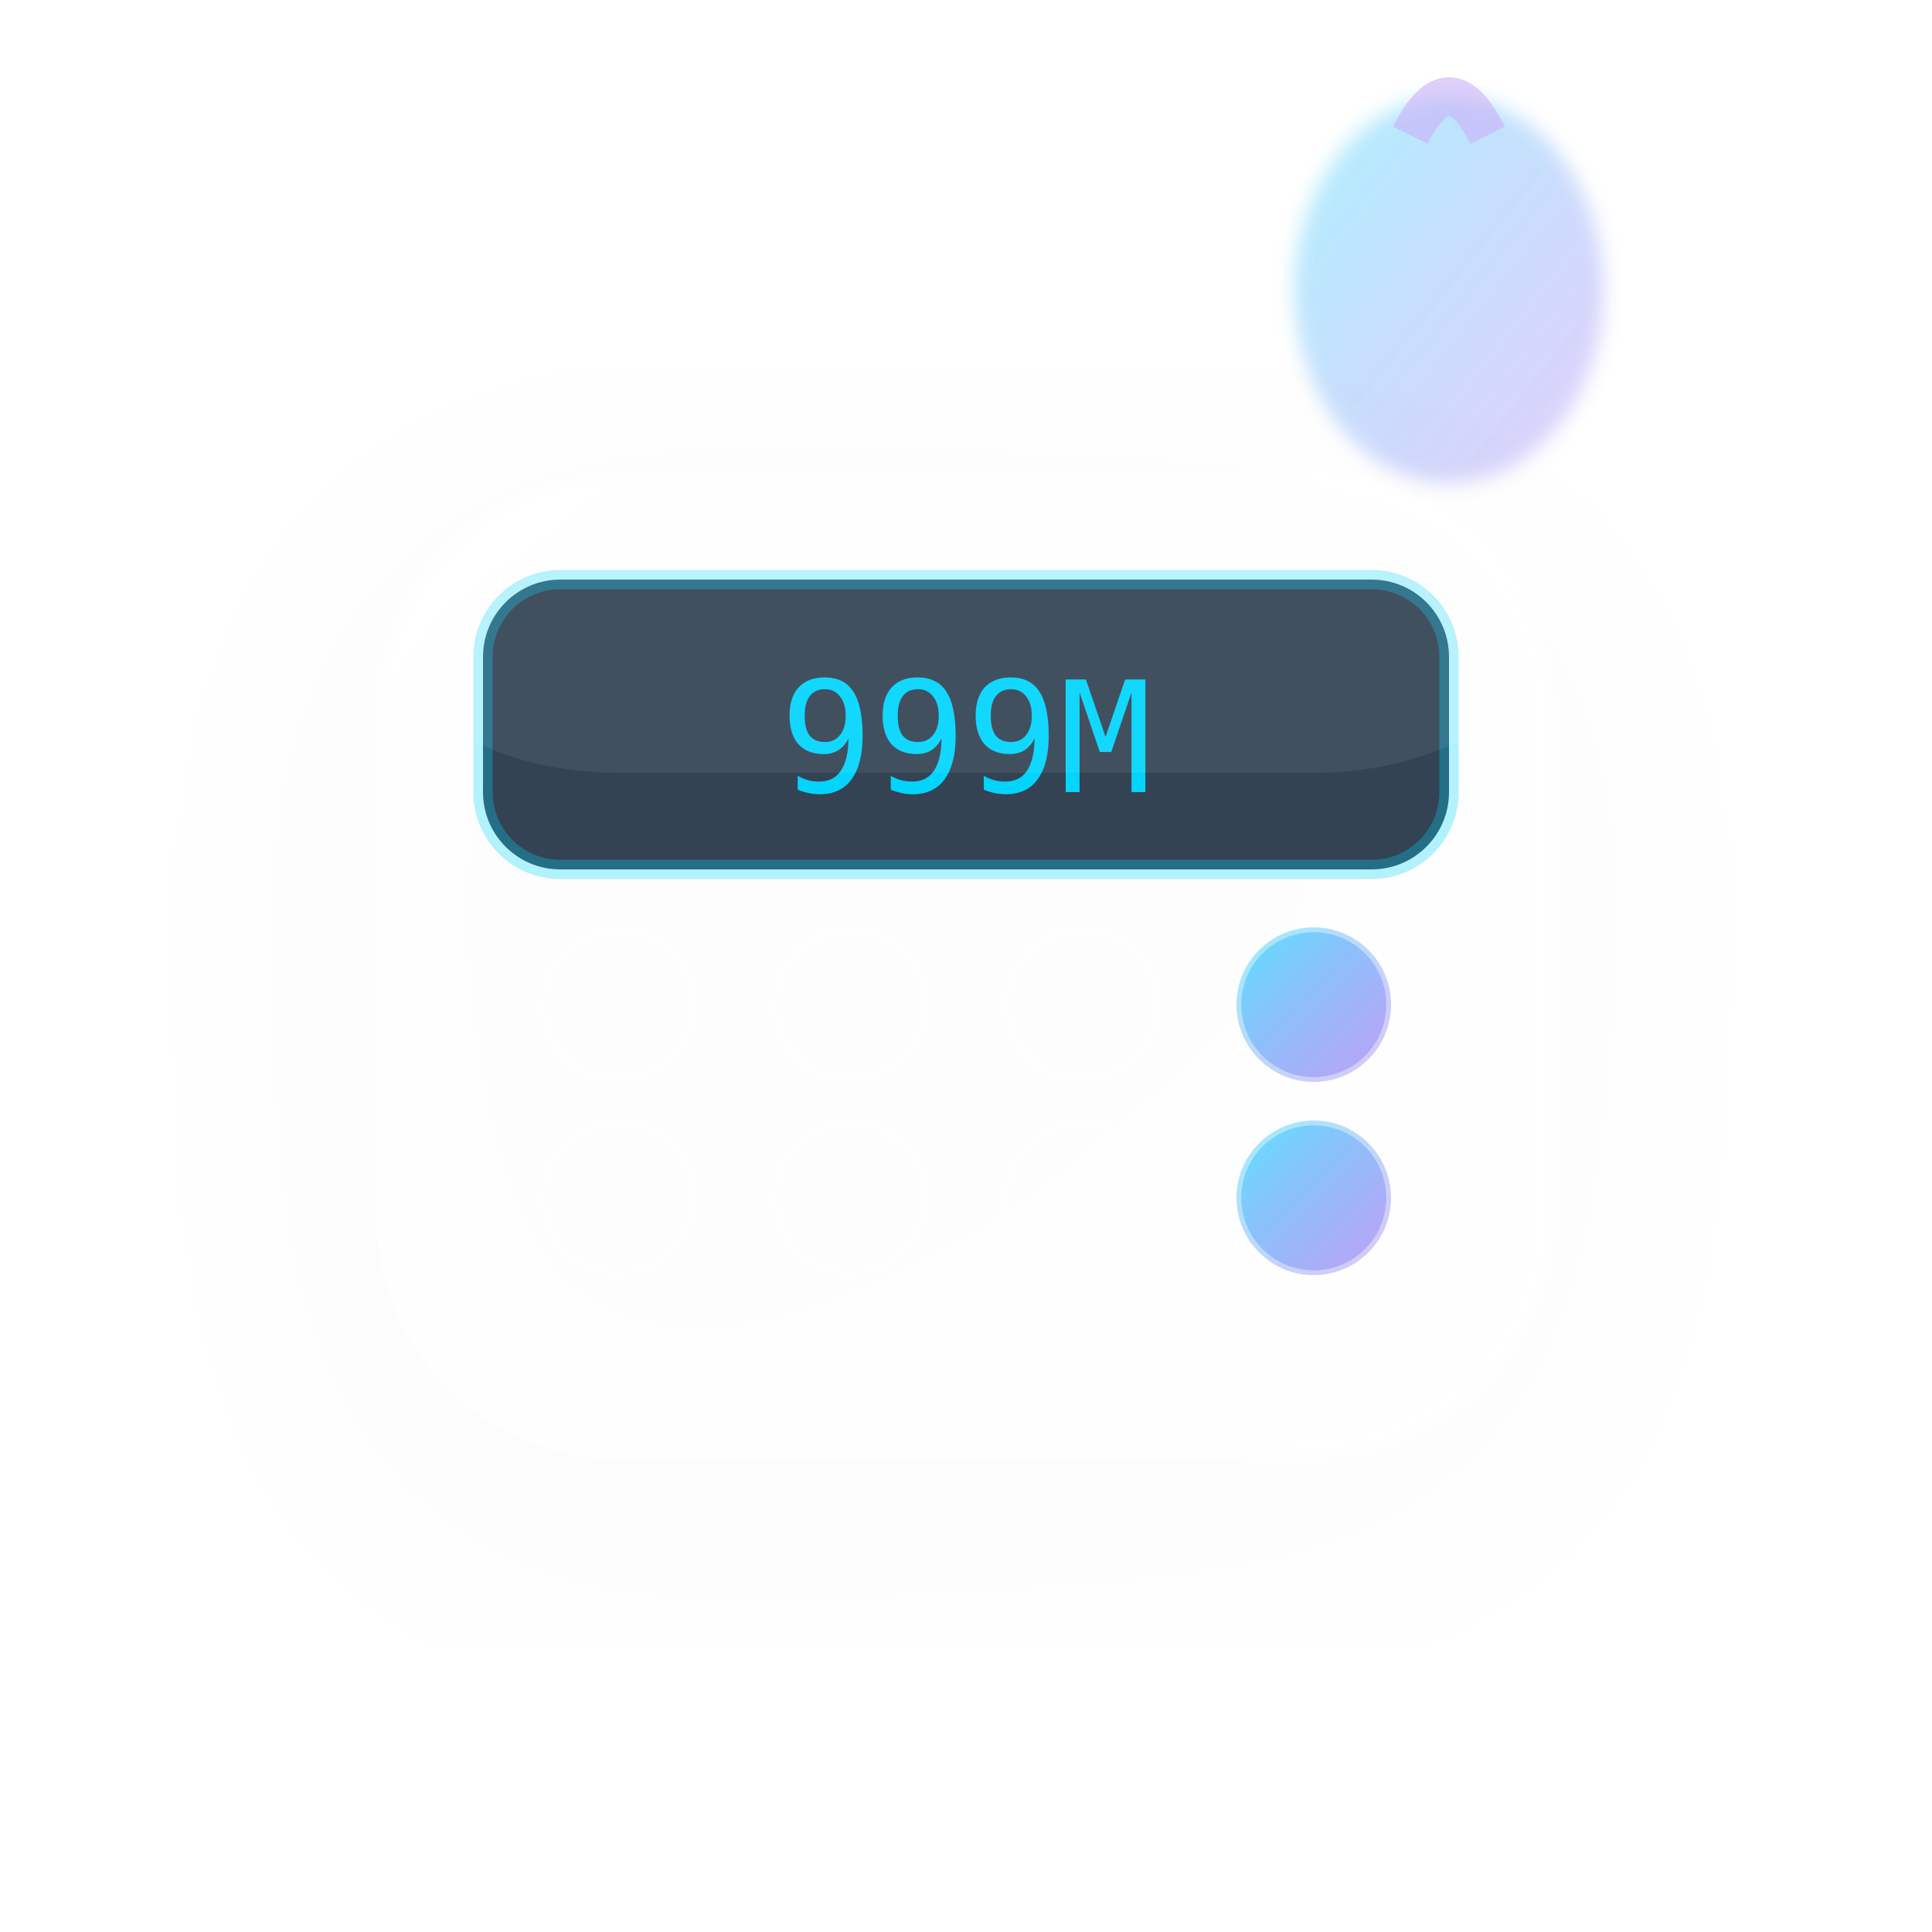
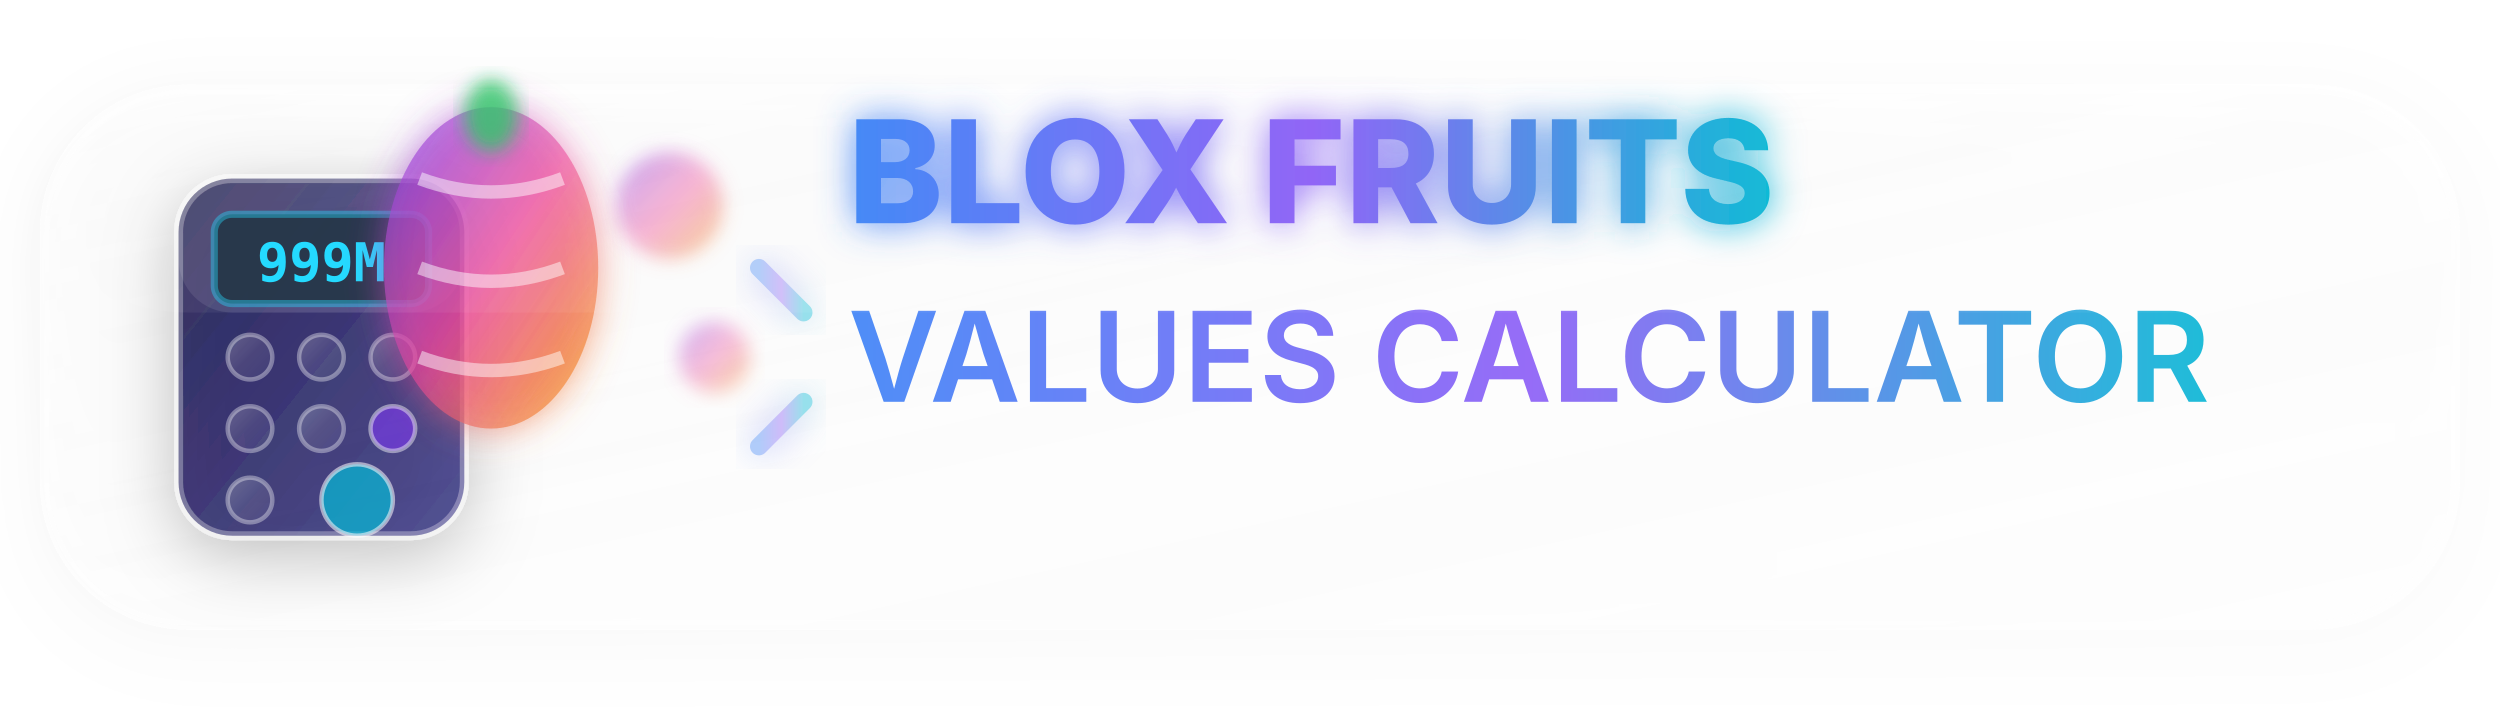
- <svg xmlns="http://www.w3.org/2000/svg" width="100" height="100" viewBox="0 0 100 100">
+ <svg xmlns="http://www.w3.org/2000/svg" width="280" height="80" viewBox="0 0 280 80">
  <defs>
    <linearGradient id="glassGradient" x1="0%" y1="0%" x2="100%" y2="100%">
-       <stop offset="0%" style="stop-color:#ffffff;stop-opacity:0.3" />
-       <stop offset="100%" style="stop-color:#ffffff;stop-opacity:0.1" />
+       <stop offset="0%" style="stop-color:#ffffff;stop-opacity:0.25" />
+       <stop offset="50%" style="stop-color:#ffffff;stop-opacity:0.1" />
+       <stop offset="100%" style="stop-color:#ffffff;stop-opacity:0.05" />
    </linearGradient>
-     <linearGradient id="accentGradient" x1="0%" y1="0%" x2="100%" y2="100%">
-       <stop offset="0%" style="stop-color:#00d4ff;stop-opacity:0.8" />
-       <stop offset="100%" style="stop-color:#7c3aed;stop-opacity:0.6" />
+     <linearGradient id="calculatorGradient" x1="0%" y1="0%" x2="100%" y2="100%">
+       <stop offset="0%" style="stop-color:#1e1b4b;stop-opacity:0.9" />
+       <stop offset="100%" style="stop-color:#312e81;stop-opacity:0.8" />
    </linearGradient>
-     <filter id="blur">
-       <feGaussianBlur in="SourceGraphic" stdDeviation="0.5" />
+     <linearGradient id="fruitGradient" x1="0%" y1="0%" x2="100%" y2="100%">
+       <stop offset="0%" style="stop-color:#7c3aed;stop-opacity:0.8" />
+       <stop offset="50%" style="stop-color:#ec4899;stop-opacity:0.7" />
+       <stop offset="100%" style="stop-color:#f59e0b;stop-opacity:0.8" />
+     </linearGradient>
+     <linearGradient id="textGradient" x1="0%" y1="0%" x2="100%" y2="0%">
+       <stop offset="0%" style="stop-color:#3b82f6" />
+       <stop offset="50%" style="stop-color:#8b5cf6" />
+       <stop offset="100%" style="stop-color:#06b6d4" />
+     </linearGradient>
+     <filter id="blur" x="-20%" y="-20%" width="140%" height="140%">
+       <feGaussianBlur in="SourceGraphic" stdDeviation="1" />
    </filter>
-     <filter id="dropshadow" x="-20%" y="-20%" width="140%" height="140%">
-       <feDropShadow dx="0" dy="4" stdDeviation="8" flood-color="#000000" flood-opacity="0.1" />
+     <filter id="dropshadow" x="-50%" y="-50%" width="200%" height="200%">
+       <feDropShadow dx="0" dy="2" stdDeviation="4" flood-color="#000000" flood-opacity="0.3" />
+     </filter>
+     <filter id="glow" x="-50%" y="-50%" width="200%" height="200%">
+       <feGaussianBlur result="coloredBlur" stdDeviation="2" />
+       <feMerge>
+         <feMergeNode in="coloredBlur" />
+         <feMergeNode in="SourceGraphic" />
+       </feMerge>
    </filter>
  </defs>
-   <rect x="20" y="25" width="60" height="50" rx="12" ry="12" fill="url(#glassGradient)" stroke="rgba(255,255,255,0.2)" stroke-width="1" filter="url(#dropshadow)" />
-   <rect x="25" y="30" width="50" height="15" rx="4" ry="4" fill="rgba(0,20,40,0.8)" stroke="rgba(0,212,255,0.3)" stroke-width="1" />
-   <text x="50" y="41" text-anchor="middle" font-family="monospace" font-size="8" fill="#00d4ff">999M</text>
-   <g opacity="0.8">
-     <circle cx="32" cy="52" r="4" fill="url(#glassGradient)" stroke="rgba(255,255,255,0.3)" stroke-width="0.5" />
-     <circle cx="44" cy="52" r="4" fill="url(#glassGradient)" stroke="rgba(255,255,255,0.3)" stroke-width="0.5" />
-     <circle cx="56" cy="52" r="4" fill="url(#glassGradient)" stroke="rgba(255,255,255,0.3)" stroke-width="0.5" />
-     <circle cx="68" cy="52" r="4" fill="url(#accentGradient)" stroke="rgba(255,255,255,0.4)" stroke-width="0.5" />
-     <circle cx="32" cy="62" r="4" fill="url(#glassGradient)" stroke="rgba(255,255,255,0.3)" stroke-width="0.5" />
-     <circle cx="44" cy="62" r="4" fill="url(#glassGradient)" stroke="rgba(255,255,255,0.3)" stroke-width="0.5" />
-     <circle cx="56" cy="62" r="4" fill="url(#glassGradient)" stroke="rgba(255,255,255,0.3)" stroke-width="0.5" />
-     <circle cx="68" cy="62" r="4" fill="url(#accentGradient)" stroke="rgba(255,255,255,0.4)" stroke-width="0.5" />
+   <rect x="5" y="10" width="270" height="60" rx="16" ry="16" fill="url(#glassGradient)" stroke="rgba(255,255,255,0.2)" stroke-width="1" filter="url(#dropshadow)" opacity="0.8" />
+   <g transform="translate(20,20)">
+     <rect x="0" y="0" width="32" height="40" rx="6" ry="6" fill="url(#calculatorGradient)" stroke="rgba(255,255,255,0.3)" stroke-width="1" filter="url(#dropshadow)" />
+     <rect x="4" y="4" width="24" height="10" rx="2" ry="2" fill="rgba(0,20,40,0.9)" stroke="rgba(0,212,255,0.4)" stroke-width="0.8" />
+     <text x="16" y="11.5" text-anchor="middle" font-family="monospace" font-size="6" fill="#00d4ff" font-weight="bold">999M</text>
+     <g opacity="0.9">
+       <circle cx="8" cy="20" r="2.5" fill="url(#glassGradient)" stroke="rgba(255,255,255,0.4)" stroke-width="0.5" />
+       <circle cx="16" cy="20" r="2.5" fill="url(#glassGradient)" stroke="rgba(255,255,255,0.4)" stroke-width="0.5" />
+       <circle cx="24" cy="20" r="2.5" fill="url(#glassGradient)" stroke="rgba(255,255,255,0.4)" stroke-width="0.5" />
+       <circle cx="8" cy="28" r="2.5" fill="url(#glassGradient)" stroke="rgba(255,255,255,0.4)" stroke-width="0.5" />
+       <circle cx="16" cy="28" r="2.5" fill="url(#glassGradient)" stroke="rgba(255,255,255,0.4)" stroke-width="0.5" />
+       <circle cx="24" cy="28" r="2.5" fill="#7c3aed" fill-opacity="0.7" stroke="rgba(255,255,255,0.5)" stroke-width="0.5" />
+       <circle cx="8" cy="36" r="2.5" fill="url(#glassGradient)" stroke="rgba(255,255,255,0.4)" stroke-width="0.5" />
+       <circle cx="20" cy="36" r="4" fill="#06b6d4" fill-opacity="0.8" stroke="rgba(255,255,255,0.6)" stroke-width="0.5" />
+     </g>
+     <rect x="0" y="0" width="32" height="15" rx="6" ry="6" fill="rgba(255,255,255,0.15)" opacity="0.6" />
  </g>
-   <g opacity="0.4" transform="translate(75,15)">
-     <ellipse cx="0" cy="0" rx="8" ry="10" fill="url(#accentGradient)" filter="url(#blur)" />
-     <path d="M -2,-8 Q 0,-12 2,-8" stroke="rgba(124,58,237,0.6)" stroke-width="2" fill="none" />
+   <g transform="translate(55,15)">
+     <ellipse cx="0" cy="15" rx="12" ry="18" fill="url(#fruitGradient)" filter="url(#glow)" opacity="0.9" />
+     <path d="M -8,5 Q 0,8 8,5 M -8,15 Q 0,18 8,15 M -8,25 Q 0,28 8,25" stroke="rgba(255,255,255,0.6)" stroke-width="1.5" fill="none" opacity="0.8" />
+     <ellipse cx="0" cy="-2" rx="3" ry="4" fill="rgba(34,197,94,0.8)" filter="url(#blur)" />
+     <circle cx="20" cy="8" r="6" fill="url(#fruitGradient)" opacity="0.6" filter="url(#blur)" />
+     <circle cx="25" cy="25" r="4" fill="url(#fruitGradient)" opacity="0.5" filter="url(#blur)" />
  </g>
-   <g opacity="0.6">
-     <line x1="15" y1="20" x2="85" y2="20" stroke="url(#accentGradient)" stroke-width="2" stroke-linecap="round" />
-     <line x1="15" y1="80" x2="85" y2="80" stroke="url(#accentGradient)" stroke-width="2" stroke-linecap="round" />
+   <g transform="translate(95,25)">
+     <text x="0" y="0" font-family="system-ui, -apple-system, sans-serif" font-size="16" font-weight="800" fill="url(#textGradient)" filter="url(#glow)">BLOX FRUITS</text>
+     <text x="0" y="20" font-family="system-ui, -apple-system, sans-serif" font-size="14" font-weight="600" fill="url(#textGradient)" opacity="0.9">VALUES CALCULATOR</text>
  </g>
-   <rect x="20" y="25" width="60" height="15" rx="12" ry="12" fill="rgba(255,255,255,0.1)" opacity="0.7" />
+   <g opacity="0.4">
+     <line x1="85" y1="30" x2="90" y2="35" stroke="url(#textGradient)" stroke-width="2" stroke-linecap="round" filter="url(#glow)" />
+     <line x1="85" y1="50" x2="90" y2="45" stroke="url(#textGradient)" stroke-width="2" stroke-linecap="round" filter="url(#glow)" />
+   </g>
+   <rect x="5" y="10" width="270" height="25" rx="16" ry="16" fill="rgba(255,255,255,0.08)" opacity="0.7" />
</svg>
